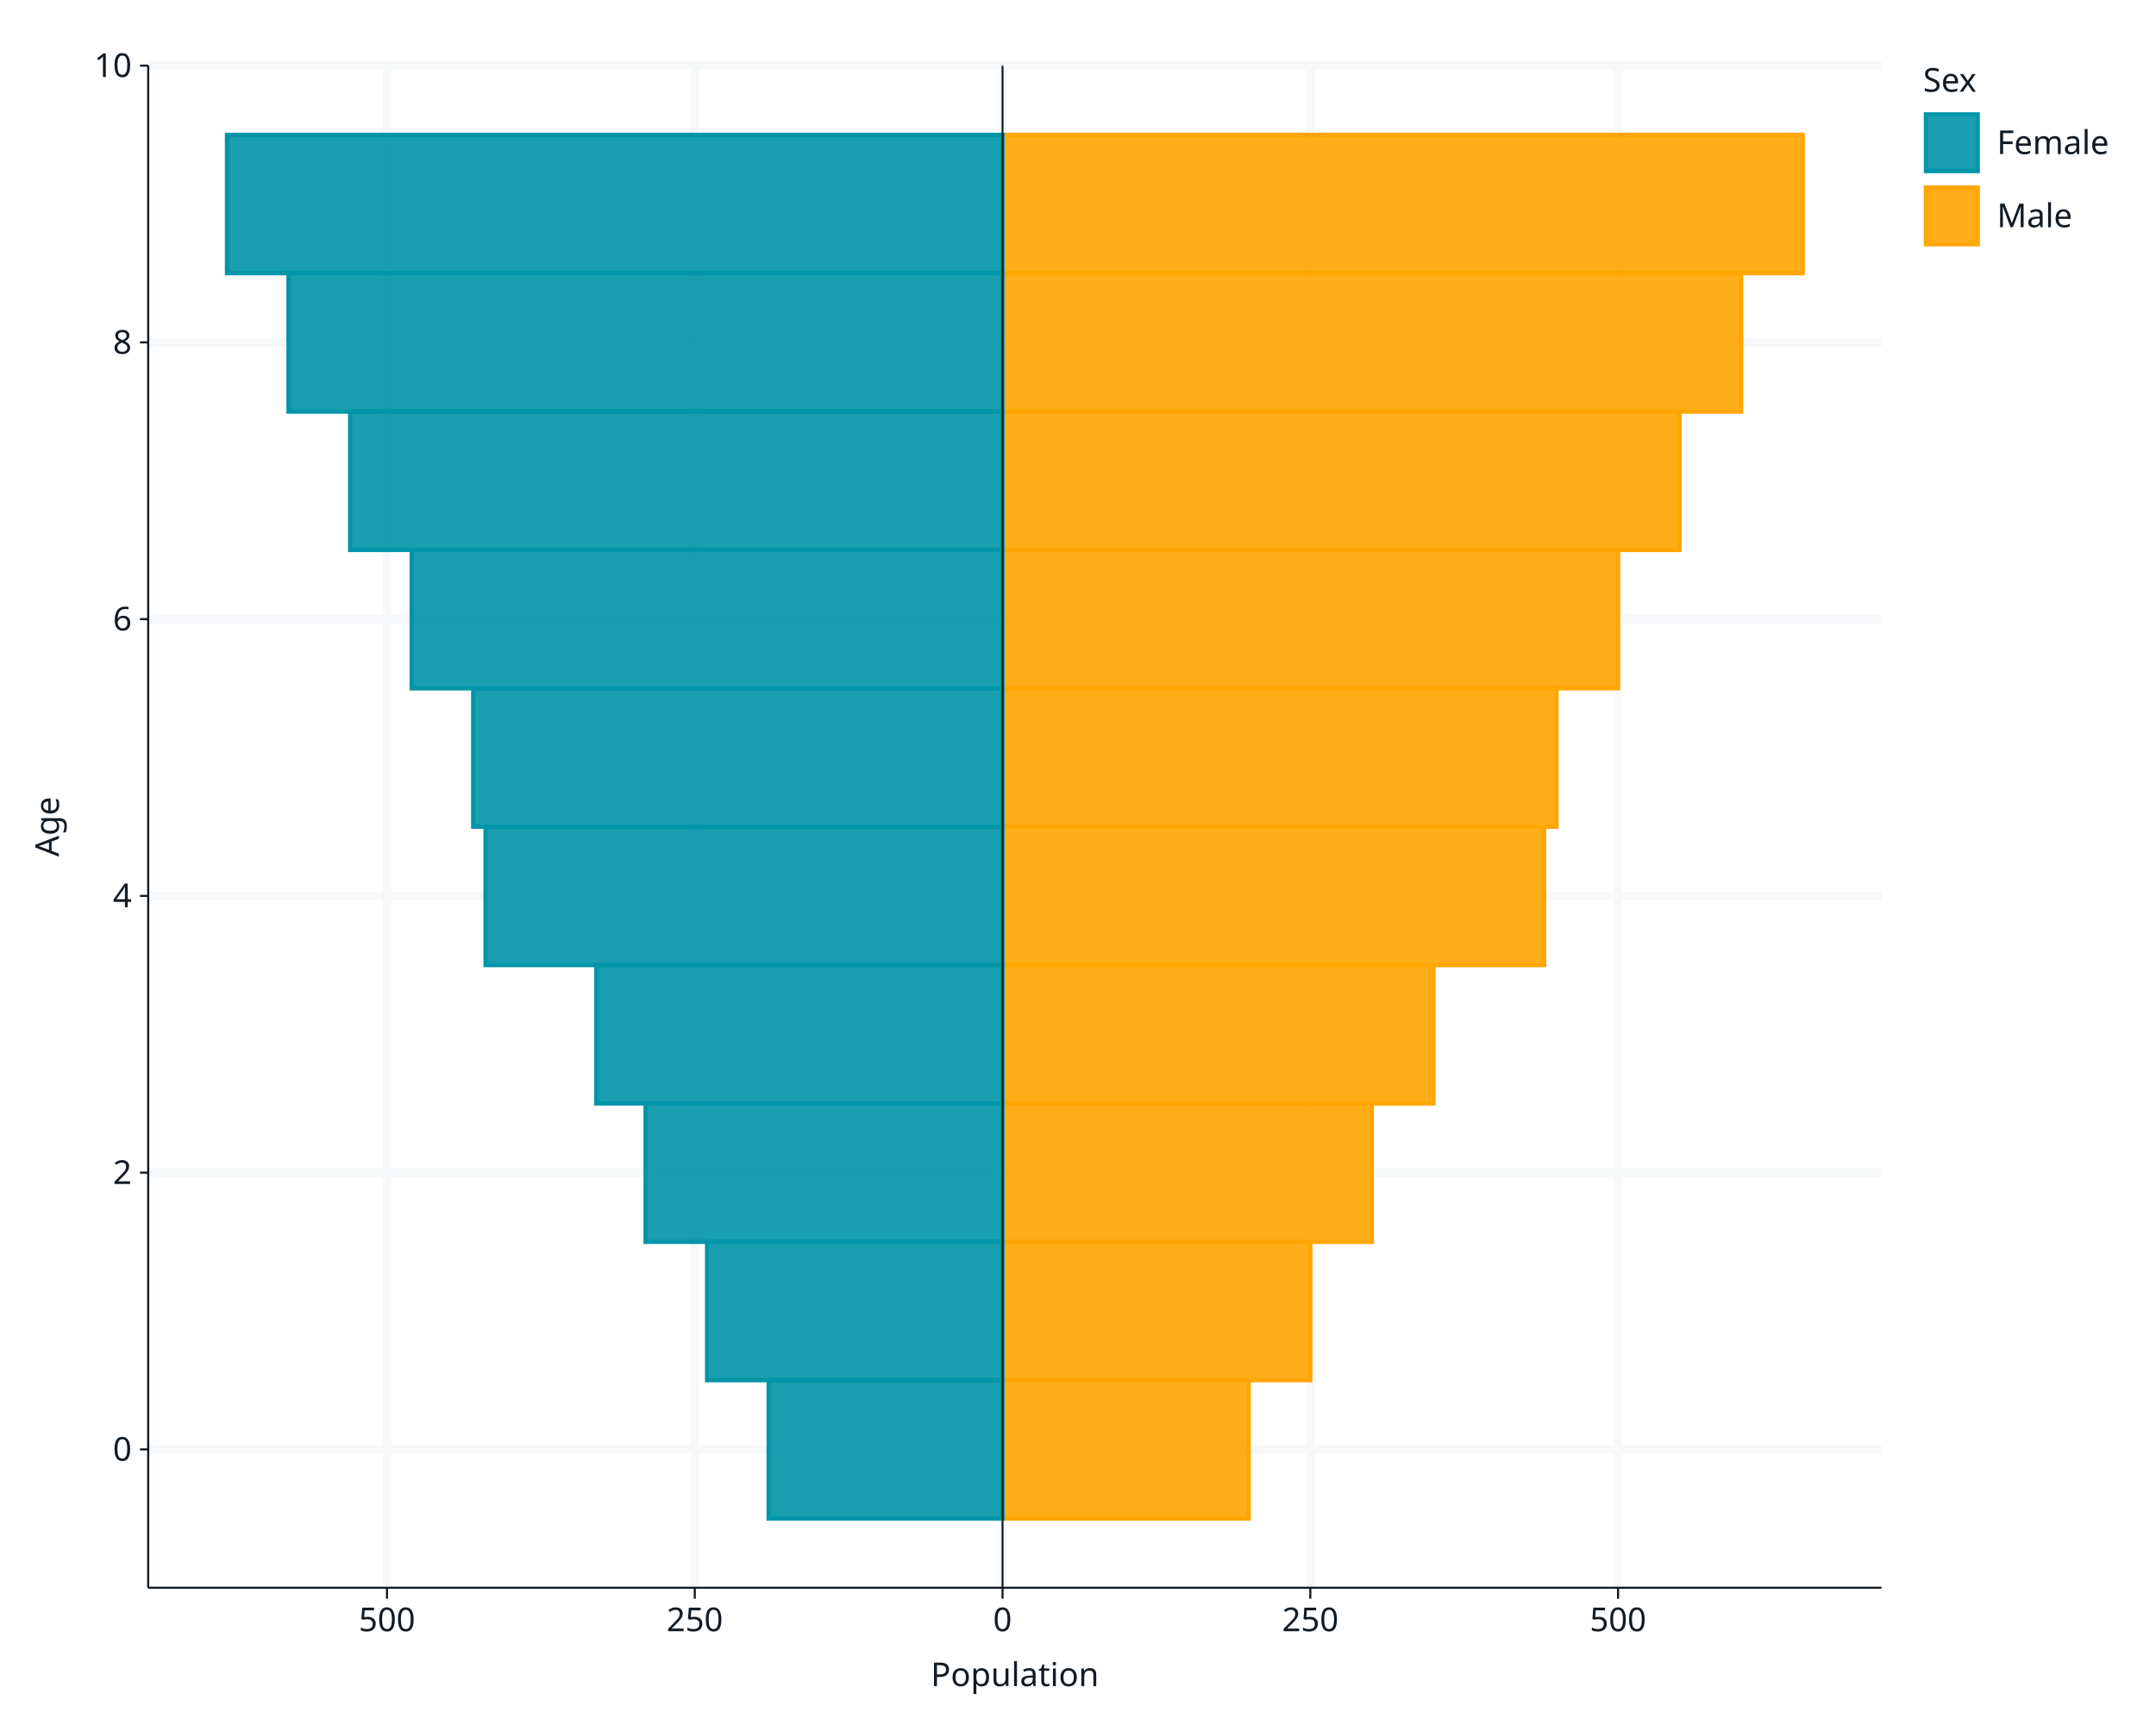
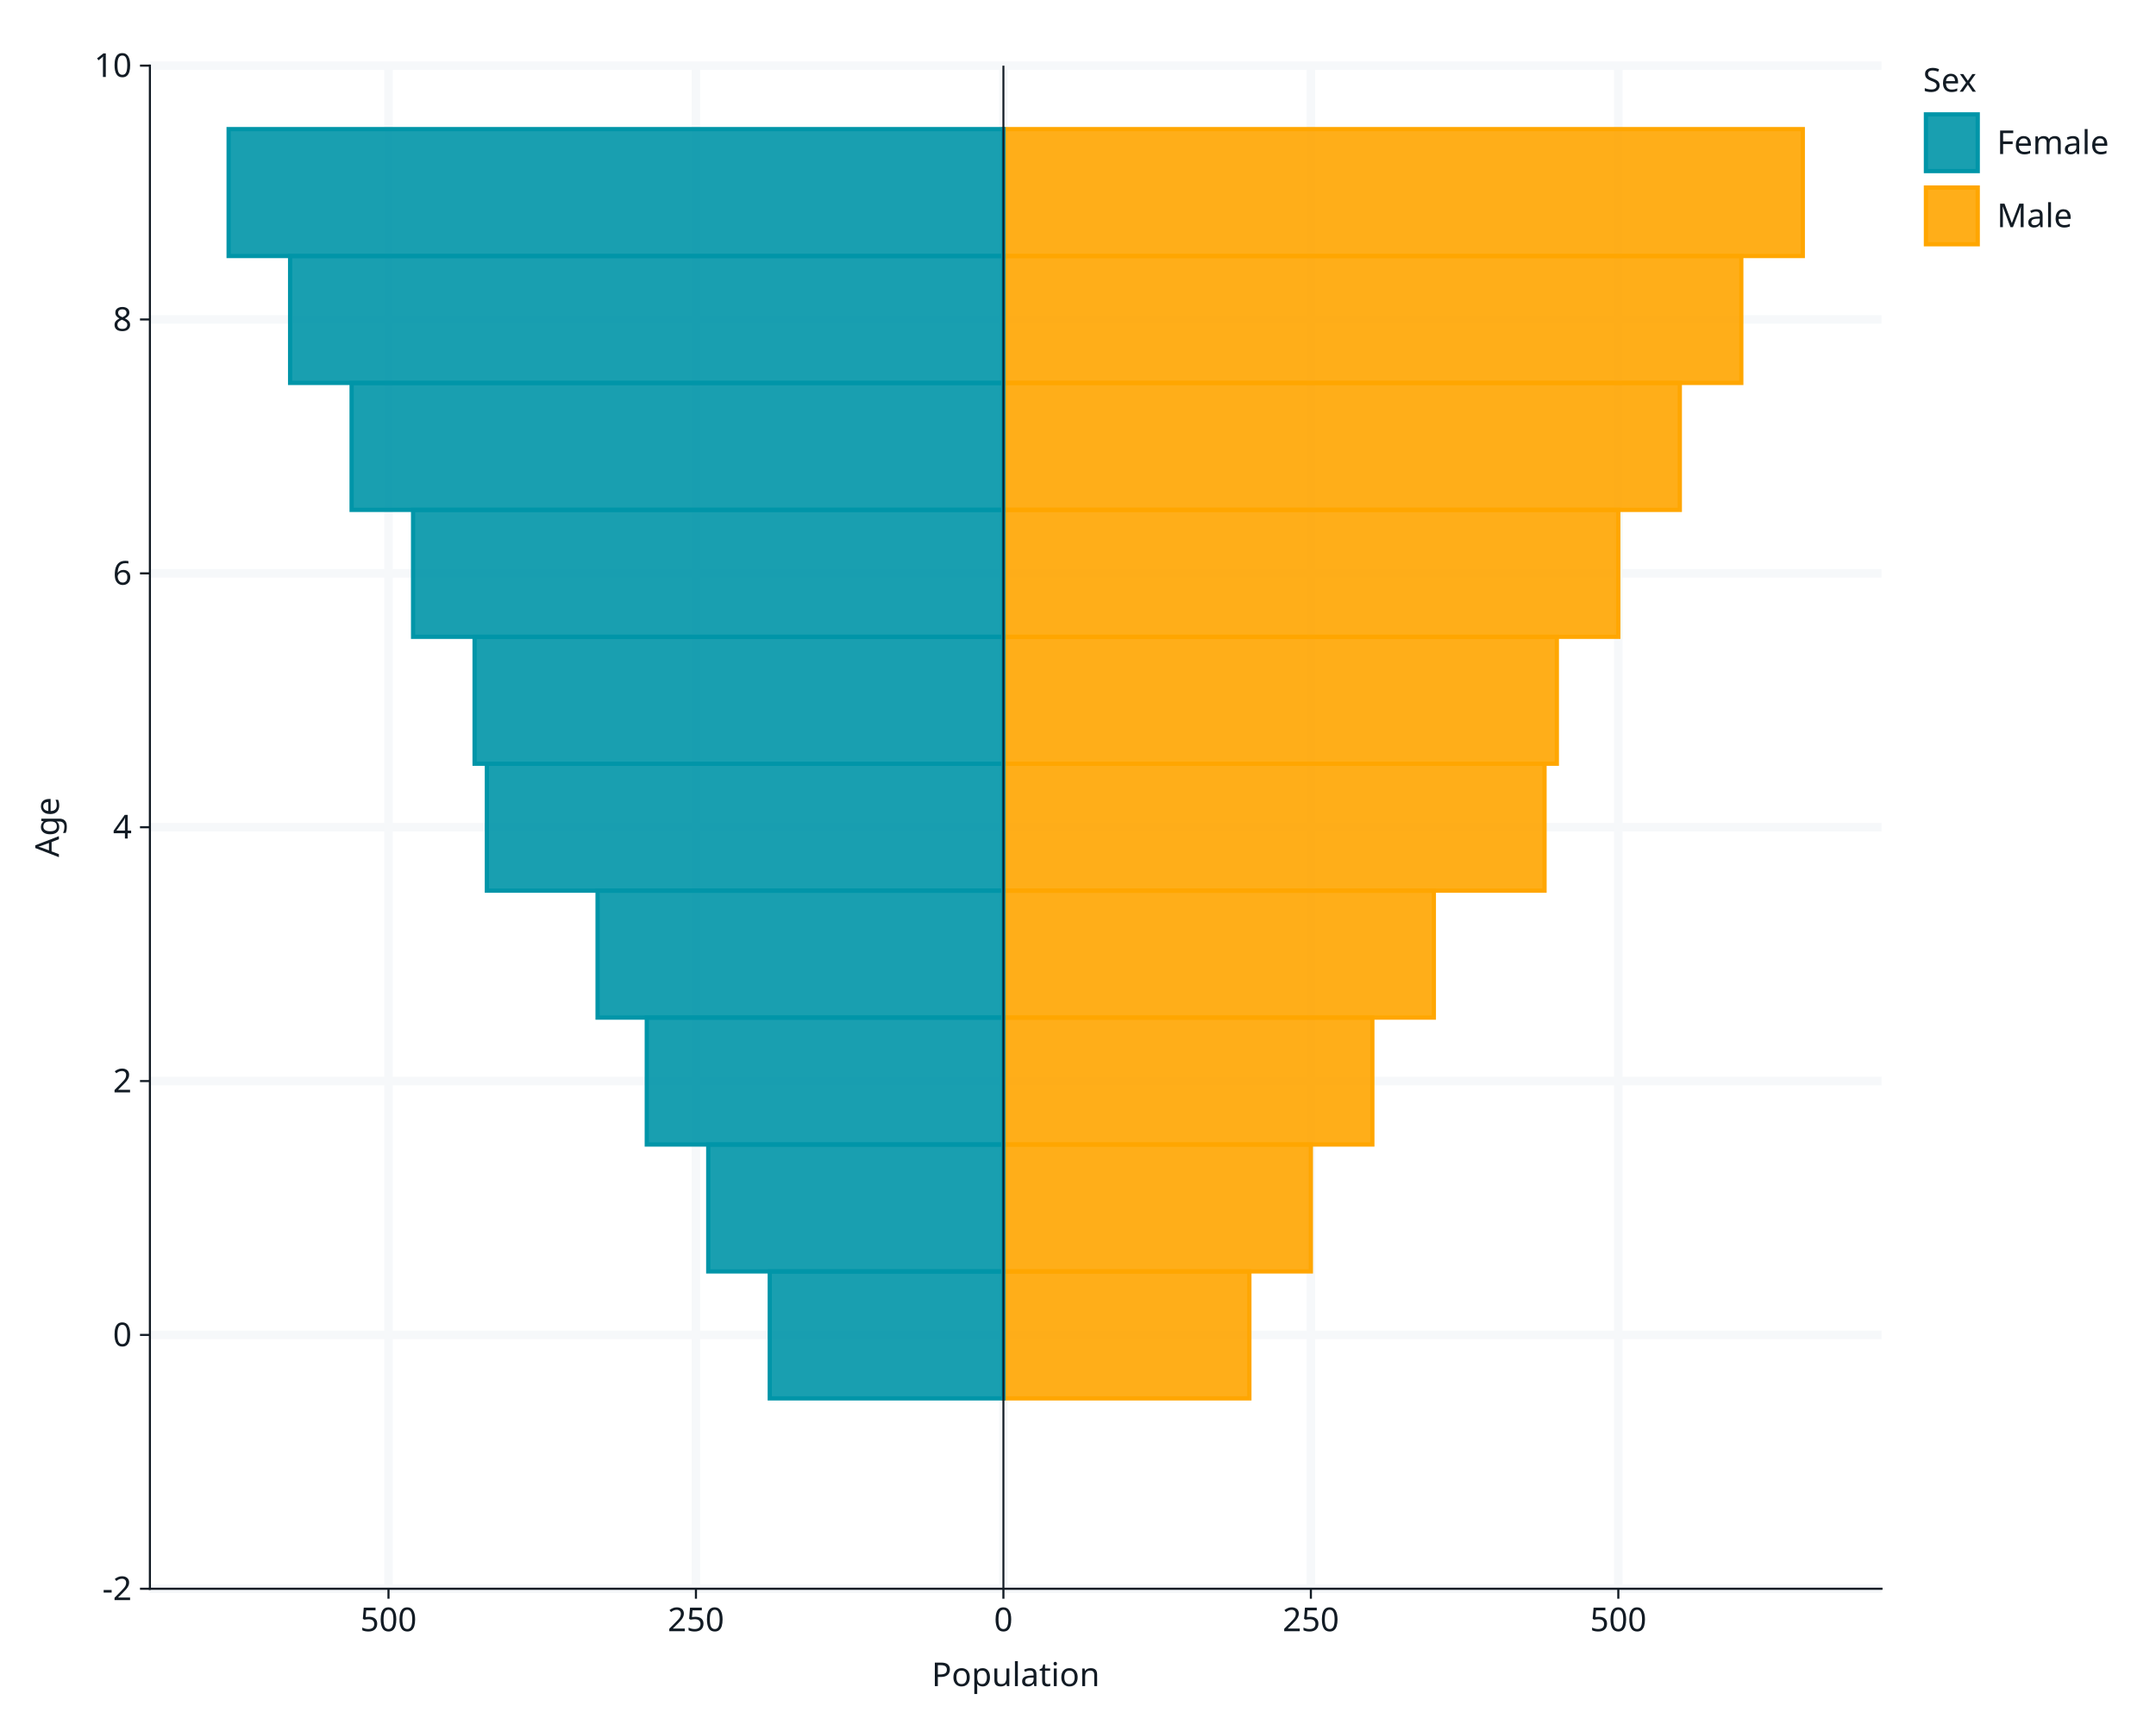
<svg xmlns="http://www.w3.org/2000/svg" class="svglite" data-engine-version="2.0" width="720.00pt" height="576.00pt" viewBox="0 0 720.00 576.00">
  <defs>
    <style type="text/css">
    .svglite line, .svglite polyline, .svglite polygon, .svglite path, .svglite rect, .svglite circle {
      fill: none;
      stroke: #000000;
      stroke-linecap: round;
      stroke-linejoin: round;
      stroke-miterlimit: 10.00;
    }
  </style>
  </defs>
  <rect width="100%" height="100%" style="stroke: none; fill: #FFFFFF;" />
  <defs>
    <clipPath id="cpMC4wMHw3MjAuMDB8MC4wMHw1NzYuMDA=">
      <rect x="0.00" y="0.00" width="720.00" height="576.00" />
    </clipPath>
  </defs>
  <g clip-path="url(#cpMC4wMHw3MjAuMDB8MC4wMHw1NzYuMDA=)">
-     <rect x="0" y="0.00" width="720.00" height="576.00" style="stroke-width: 1.07; stroke: #FFFFFF; fill: #FFFFFF;" />
-     <rect x="49.49" y="21.92" width="578.85" height="508.26" style="stroke-width: 1.07; stroke: #FFFFFF; fill: #FFFFFF;" />
-     <polyline points="49.49,483.97 628.33,483.97 " style="stroke-width: 2.84; stroke: #F6F8FA; stroke-linecap: butt;" />
-     <polyline points="49.49,391.56 628.33,391.56 " style="stroke-width: 2.84; stroke: #F6F8FA; stroke-linecap: butt;" />
-     <polyline points="49.49,299.15 628.33,299.15 " style="stroke-width: 2.84; stroke: #F6F8FA; stroke-linecap: butt;" />
-     <polyline points="49.49,206.74 628.33,206.74 " style="stroke-width: 2.84; stroke: #F6F8FA; stroke-linecap: butt;" />
-     <polyline points="49.49,114.33 628.33,114.33 " style="stroke-width: 2.84; stroke: #F6F8FA; stroke-linecap: butt;" />
-     <polyline points="49.49,21.92 628.33,21.92 " style="stroke-width: 2.84; stroke: #F6F8FA; stroke-linecap: butt;" />
-     <polyline points="129.24,530.17 129.24,21.92 " style="stroke-width: 2.84; stroke: #F6F8FA; stroke-linecap: butt;" />
-     <polyline points="232.02,530.17 232.02,21.92 " style="stroke-width: 2.84; stroke: #F6F8FA; stroke-linecap: butt;" />
-     <polyline points="334.80,530.17 334.80,21.92 " style="stroke-width: 2.84; stroke: #F6F8FA; stroke-linecap: butt;" />
-     <polyline points="437.58,530.17 437.58,21.92 " style="stroke-width: 2.84; stroke: #F6F8FA; stroke-linecap: butt;" />
-     <polyline points="540.35,530.17 540.35,21.92 " style="stroke-width: 2.84; stroke: #F6F8FA; stroke-linecap: butt;" />
-     <rect x="334.80" y="460.87" width="82.22" height="46.21" style="stroke-width: 1.41; stroke: #FFA600; stroke-linecap: butt; stroke-linejoin: miter; fill: #FFA600; fill-opacity: 0.90;" />
-     <rect x="334.80" y="414.66" width="102.78" height="46.21" style="stroke-width: 1.41; stroke: #FFA600; stroke-linecap: butt; stroke-linejoin: miter; fill: #FFA600; fill-opacity: 0.90;" />
-     <rect x="334.80" y="368.46" width="123.33" height="46.21" style="stroke-width: 1.41; stroke: #FFA600; stroke-linecap: butt; stroke-linejoin: miter; fill: #FFA600; fill-opacity: 0.90;" />
-     <rect x="334.80" y="322.25" width="143.89" height="46.21" style="stroke-width: 1.41; stroke: #FFA600; stroke-linecap: butt; stroke-linejoin: miter; fill: #FFA600; fill-opacity: 0.90;" />
-     <rect x="334.80" y="276.05" width="180.89" height="46.21" style="stroke-width: 1.41; stroke: #FFA600; stroke-linecap: butt; stroke-linejoin: miter; fill: #FFA600; fill-opacity: 0.90;" />
-     <rect x="334.80" y="229.84" width="185.00" height="46.21" style="stroke-width: 1.41; stroke: #FFA600; stroke-linecap: butt; stroke-linejoin: miter; fill: #FFA600; fill-opacity: 0.90;" />
-     <rect x="334.80" y="183.64" width="205.56" height="46.21" style="stroke-width: 1.41; stroke: #FFA600; stroke-linecap: butt; stroke-linejoin: miter; fill: #FFA600; fill-opacity: 0.90;" />
-     <rect x="334.80" y="137.43" width="226.11" height="46.21" style="stroke-width: 1.41; stroke: #FFA600; stroke-linecap: butt; stroke-linejoin: miter; fill: #FFA600; fill-opacity: 0.90;" />
-     <rect x="334.80" y="91.23" width="246.67" height="46.21" style="stroke-width: 1.41; stroke: #FFA600; stroke-linecap: butt; stroke-linejoin: miter; fill: #FFA600; fill-opacity: 0.90;" />
-     <rect x="334.80" y="45.02" width="267.22" height="46.21" style="stroke-width: 1.41; stroke: #FFA600; stroke-linecap: butt; stroke-linejoin: miter; fill: #FFA600; fill-opacity: 0.90;" />
-     <rect x="256.69" y="460.87" width="78.11" height="46.21" style="stroke-width: 1.41; stroke: #0095A8; stroke-linecap: butt; stroke-linejoin: miter; fill: #0095A8; fill-opacity: 0.90;" />
-     <rect x="236.13" y="414.66" width="98.67" height="46.21" style="stroke-width: 1.41; stroke: #0095A8; stroke-linecap: butt; stroke-linejoin: miter; fill: #0095A8; fill-opacity: 0.90;" />
-     <rect x="215.58" y="368.46" width="119.22" height="46.21" style="stroke-width: 1.41; stroke: #0095A8; stroke-linecap: butt; stroke-linejoin: miter; fill: #0095A8; fill-opacity: 0.90;" />
-     <rect x="199.13" y="322.25" width="135.67" height="46.21" style="stroke-width: 1.41; stroke: #0095A8; stroke-linecap: butt; stroke-linejoin: miter; fill: #0095A8; fill-opacity: 0.90;" />
-     <rect x="162.13" y="276.05" width="172.67" height="46.21" style="stroke-width: 1.41; stroke: #0095A8; stroke-linecap: butt; stroke-linejoin: miter; fill: #0095A8; fill-opacity: 0.90;" />
-     <rect x="158.02" y="229.84" width="176.78" height="46.21" style="stroke-width: 1.41; stroke: #0095A8; stroke-linecap: butt; stroke-linejoin: miter; fill: #0095A8; fill-opacity: 0.90;" />
-     <rect x="137.47" y="183.64" width="197.33" height="46.21" style="stroke-width: 1.41; stroke: #0095A8; stroke-linecap: butt; stroke-linejoin: miter; fill: #0095A8; fill-opacity: 0.90;" />
-     <rect x="116.91" y="137.43" width="217.89" height="46.21" style="stroke-width: 1.41; stroke: #0095A8; stroke-linecap: butt; stroke-linejoin: miter; fill: #0095A8; fill-opacity: 0.90;" />
-     <rect x="96.35" y="91.23" width="238.44" height="46.21" style="stroke-width: 1.41; stroke: #0095A8; stroke-linecap: butt; stroke-linejoin: miter; fill: #0095A8; fill-opacity: 0.90;" />
-     <rect x="75.80" y="45.02" width="259.00" height="46.21" style="stroke-width: 1.41; stroke: #0095A8; stroke-linecap: butt; stroke-linejoin: miter; fill: #0095A8; fill-opacity: 0.90;" />
-     <line x1="334.80" y1="530.17" x2="334.80" y2="21.92" style="stroke-width: 0.65; stroke: #121B24; stroke-linecap: butt;" />
-     <polyline points="49.49,530.17 49.49,21.92 " style="stroke-width: 0.70; stroke: #121B24; stroke-linecap: butt;" />
-     <text x="44.01" y="487.75" text-anchor="end" style="font-size: 11.00px; fill: #121B24; font-family: sans;" textLength="6.12px" lengthAdjust="spacingAndGlyphs">0</text>
-     <text x="44.01" y="395.34" text-anchor="end" style="font-size: 11.00px; fill: #121B24; font-family: sans;" textLength="6.12px" lengthAdjust="spacingAndGlyphs">2</text>
-     <text x="44.01" y="302.93" text-anchor="end" style="font-size: 11.00px; fill: #121B24; font-family: sans;" textLength="6.12px" lengthAdjust="spacingAndGlyphs">4</text>
-     <text x="44.01" y="210.52" text-anchor="end" style="font-size: 11.00px; fill: #121B24; font-family: sans;" textLength="6.12px" lengthAdjust="spacingAndGlyphs">6</text>
-     <text x="44.01" y="118.11" text-anchor="end" style="font-size: 11.00px; fill: #121B24; font-family: sans;" textLength="6.12px" lengthAdjust="spacingAndGlyphs">8</text>
+     <rect x="0.00" y="0.00" width="720.00" height="576.00" style="stroke-width: 1.07; stroke: #FFFFFF; fill: #FFFFFF;" />
+     <rect x="50.06" y="21.92" width="578.27" height="508.60" style="stroke-width: 1.07; stroke: #FFFFFF; fill: #FFFFFF;" />
+     <polyline points="50.06,530.51 628.33,530.51 " style="stroke-width: 2.84; stroke: #F6F8FA; stroke-linecap: butt;" />
+     <polyline points="50.06,445.75 628.33,445.75 " style="stroke-width: 2.84; stroke: #F6F8FA; stroke-linecap: butt;" />
+     <polyline points="50.06,360.98 628.33,360.98 " style="stroke-width: 2.84; stroke: #F6F8FA; stroke-linecap: butt;" />
+     <polyline points="50.06,276.22 628.33,276.22 " style="stroke-width: 2.84; stroke: #F6F8FA; stroke-linecap: butt;" />
+     <polyline points="50.06,191.45 628.33,191.45 " style="stroke-width: 2.84; stroke: #F6F8FA; stroke-linecap: butt;" />
+     <polyline points="50.06,106.68 628.33,106.68 " style="stroke-width: 2.84; stroke: #F6F8FA; stroke-linecap: butt;" />
+     <polyline points="50.06,21.92 628.33,21.92 " style="stroke-width: 2.84; stroke: #F6F8FA; stroke-linecap: butt;" />
+     <polyline points="129.74,530.51 129.74,21.92 " style="stroke-width: 2.84; stroke: #F6F8FA; stroke-linecap: butt;" />
+     <polyline points="232.41,530.51 232.41,21.92 " style="stroke-width: 2.84; stroke: #F6F8FA; stroke-linecap: butt;" />
+     <polyline points="335.09,530.51 335.09,21.92 " style="stroke-width: 2.84; stroke: #F6F8FA; stroke-linecap: butt;" />
+     <polyline points="437.77,530.51 437.77,21.92 " style="stroke-width: 2.84; stroke: #F6F8FA; stroke-linecap: butt;" />
+     <polyline points="540.44,530.51 540.44,21.92 " style="stroke-width: 2.84; stroke: #F6F8FA; stroke-linecap: butt;" />
+     <rect x="335.09" y="424.56" width="82.14" height="42.38" style="stroke-width: 1.41; stroke: #FFA600; stroke-linecap: butt; stroke-linejoin: miter; fill: #FFA600; fill-opacity: 0.90;" />
+     <rect x="335.09" y="382.17" width="102.68" height="42.38" style="stroke-width: 1.41; stroke: #FFA600; stroke-linecap: butt; stroke-linejoin: miter; fill: #FFA600; fill-opacity: 0.90;" />
+     <rect x="335.09" y="339.79" width="123.21" height="42.38" style="stroke-width: 1.41; stroke: #FFA600; stroke-linecap: butt; stroke-linejoin: miter; fill: #FFA600; fill-opacity: 0.90;" />
+     <rect x="335.09" y="297.41" width="143.75" height="42.38" style="stroke-width: 1.41; stroke: #FFA600; stroke-linecap: butt; stroke-linejoin: miter; fill: #FFA600; fill-opacity: 0.90;" />
+     <rect x="335.09" y="255.02" width="180.71" height="42.38" style="stroke-width: 1.41; stroke: #FFA600; stroke-linecap: butt; stroke-linejoin: miter; fill: #FFA600; fill-opacity: 0.90;" />
+     <rect x="335.09" y="212.64" width="184.82" height="42.38" style="stroke-width: 1.41; stroke: #FFA600; stroke-linecap: butt; stroke-linejoin: miter; fill: #FFA600; fill-opacity: 0.90;" />
+     <rect x="335.09" y="170.26" width="205.35" height="42.38" style="stroke-width: 1.41; stroke: #FFA600; stroke-linecap: butt; stroke-linejoin: miter; fill: #FFA600; fill-opacity: 0.90;" />
+     <rect x="335.09" y="127.88" width="225.89" height="42.38" style="stroke-width: 1.41; stroke: #FFA600; stroke-linecap: butt; stroke-linejoin: miter; fill: #FFA600; fill-opacity: 0.90;" />
+     <rect x="335.09" y="85.49" width="246.42" height="42.38" style="stroke-width: 1.41; stroke: #FFA600; stroke-linecap: butt; stroke-linejoin: miter; fill: #FFA600; fill-opacity: 0.90;" />
+     <rect x="335.09" y="43.11" width="266.96" height="42.38" style="stroke-width: 1.41; stroke: #FFA600; stroke-linecap: butt; stroke-linejoin: miter; fill: #FFA600; fill-opacity: 0.90;" />
+     <rect x="257.06" y="424.56" width="78.03" height="42.38" style="stroke-width: 1.41; stroke: #0095A8; stroke-linecap: butt; stroke-linejoin: miter; fill: #0095A8; fill-opacity: 0.90;" />
+     <rect x="236.52" y="382.17" width="98.57" height="42.38" style="stroke-width: 1.41; stroke: #0095A8; stroke-linecap: butt; stroke-linejoin: miter; fill: #0095A8; fill-opacity: 0.90;" />
+     <rect x="215.99" y="339.79" width="119.10" height="42.38" style="stroke-width: 1.41; stroke: #0095A8; stroke-linecap: butt; stroke-linejoin: miter; fill: #0095A8; fill-opacity: 0.90;" />
+     <rect x="199.56" y="297.41" width="135.53" height="42.38" style="stroke-width: 1.41; stroke: #0095A8; stroke-linecap: butt; stroke-linejoin: miter; fill: #0095A8; fill-opacity: 0.90;" />
+     <rect x="162.59" y="255.02" width="172.50" height="42.38" style="stroke-width: 1.41; stroke: #0095A8; stroke-linecap: butt; stroke-linejoin: miter; fill: #0095A8; fill-opacity: 0.90;" />
+     <rect x="158.49" y="212.64" width="176.60" height="42.38" style="stroke-width: 1.41; stroke: #0095A8; stroke-linecap: butt; stroke-linejoin: miter; fill: #0095A8; fill-opacity: 0.90;" />
+     <rect x="137.95" y="170.26" width="197.14" height="42.38" style="stroke-width: 1.41; stroke: #0095A8; stroke-linecap: butt; stroke-linejoin: miter; fill: #0095A8; fill-opacity: 0.90;" />
+     <rect x="117.42" y="127.88" width="217.67" height="42.38" style="stroke-width: 1.41; stroke: #0095A8; stroke-linecap: butt; stroke-linejoin: miter; fill: #0095A8; fill-opacity: 0.90;" />
+     <rect x="96.88" y="85.49" width="238.21" height="42.38" style="stroke-width: 1.41; stroke: #0095A8; stroke-linecap: butt; stroke-linejoin: miter; fill: #0095A8; fill-opacity: 0.90;" />
+     <rect x="76.35" y="43.11" width="258.74" height="42.38" style="stroke-width: 1.41; stroke: #0095A8; stroke-linecap: butt; stroke-linejoin: miter; fill: #0095A8; fill-opacity: 0.90;" />
+     <line x1="335.09" y1="530.51" x2="335.09" y2="21.92" style="stroke-width: 0.65; stroke: #121B24; stroke-linecap: butt;" />
+     <polyline points="50.06,530.51 50.06,21.92 " style="stroke-width: 0.70; stroke: #121B24; stroke-linecap: square;" />
+     <text x="44.01" y="534.30" text-anchor="end" style="font-size: 11.00px; fill: #121B24; font-family: sans;" textLength="9.78px" lengthAdjust="spacingAndGlyphs">-2</text>
+     <text x="44.01" y="449.53" text-anchor="end" style="font-size: 11.00px; fill: #121B24; font-family: sans;" textLength="6.12px" lengthAdjust="spacingAndGlyphs">0</text>
+     <text x="44.01" y="364.77" text-anchor="end" style="font-size: 11.00px; fill: #121B24; font-family: sans;" textLength="6.12px" lengthAdjust="spacingAndGlyphs">2</text>
+     <text x="44.01" y="280.00" text-anchor="end" style="font-size: 11.00px; fill: #121B24; font-family: sans;" textLength="6.12px" lengthAdjust="spacingAndGlyphs">4</text>
+     <text x="44.01" y="195.23" text-anchor="end" style="font-size: 11.00px; fill: #121B24; font-family: sans;" textLength="6.12px" lengthAdjust="spacingAndGlyphs">6</text>
+     <text x="44.01" y="110.47" text-anchor="end" style="font-size: 11.00px; fill: #121B24; font-family: sans;" textLength="6.12px" lengthAdjust="spacingAndGlyphs">8</text>
    <text x="44.01" y="25.70" text-anchor="end" style="font-size: 11.00px; fill: #121B24; font-family: sans;" textLength="12.24px" lengthAdjust="spacingAndGlyphs">10</text>
-     <polyline points="46.75,483.97 49.49,483.97 " style="stroke-width: 0.70; stroke: #121B24; stroke-linecap: butt;" />
-     <polyline points="46.75,391.56 49.49,391.56 " style="stroke-width: 0.70; stroke: #121B24; stroke-linecap: butt;" />
-     <polyline points="46.75,299.15 49.49,299.15 " style="stroke-width: 0.70; stroke: #121B24; stroke-linecap: butt;" />
-     <polyline points="46.75,206.74 49.49,206.74 " style="stroke-width: 0.70; stroke: #121B24; stroke-linecap: butt;" />
-     <polyline points="46.75,114.33 49.49,114.33 " style="stroke-width: 0.70; stroke: #121B24; stroke-linecap: butt;" />
-     <polyline points="46.75,21.92 49.49,21.92 " style="stroke-width: 0.70; stroke: #121B24; stroke-linecap: butt;" />
-     <polyline points="49.49,530.17 628.33,530.17 " style="stroke-width: 0.70; stroke: #121B24; stroke-linecap: butt;" />
-     <polyline points="129.24,533.83 129.24,530.17 " style="stroke-width: 0.70; stroke: #121B24; stroke-linecap: butt;" />
-     <polyline points="232.02,533.83 232.02,530.17 " style="stroke-width: 0.70; stroke: #121B24; stroke-linecap: butt;" />
-     <polyline points="334.80,533.83 334.80,530.17 " style="stroke-width: 0.70; stroke: #121B24; stroke-linecap: butt;" />
-     <polyline points="437.58,533.83 437.58,530.17 " style="stroke-width: 0.70; stroke: #121B24; stroke-linecap: butt;" />
-     <polyline points="540.35,533.83 540.35,530.17 " style="stroke-width: 0.70; stroke: #121B24; stroke-linecap: butt;" />
-     <text x="129.24" y="544.68" text-anchor="middle" style="font-size: 11.00px; fill: #121B24; font-family: sans;" textLength="18.35px" lengthAdjust="spacingAndGlyphs">500</text>
-     <text x="232.02" y="544.68" text-anchor="middle" style="font-size: 11.00px; fill: #121B24; font-family: sans;" textLength="18.35px" lengthAdjust="spacingAndGlyphs">250</text>
-     <text x="334.80" y="544.68" text-anchor="middle" style="font-size: 11.00px; fill: #121B24; font-family: sans;" textLength="6.12px" lengthAdjust="spacingAndGlyphs">0</text>
-     <text x="437.58" y="544.68" text-anchor="middle" style="font-size: 11.00px; fill: #121B24; font-family: sans;" textLength="18.35px" lengthAdjust="spacingAndGlyphs">250</text>
-     <text x="540.35" y="544.68" text-anchor="middle" style="font-size: 11.00px; fill: #121B24; font-family: sans;" textLength="18.35px" lengthAdjust="spacingAndGlyphs">500</text>
-     <text x="338.91" y="563.02" text-anchor="middle" style="font-size: 11.00px; fill: #121B24; font-family: sans;" textLength="51.99px" lengthAdjust="spacingAndGlyphs">Population</text>
-     <text transform="translate(19.67,276.05) rotate(-90)" text-anchor="middle" style="font-size: 11.00px; fill: #121B24; font-family: sans;" textLength="19.58px" lengthAdjust="spacingAndGlyphs">Age</text>
+     <polyline points="46.75,530.51 50.06,530.51 " style="stroke-width: 0.70; stroke: #121B24; stroke-linecap: butt;" />
+     <polyline points="46.75,445.75 50.06,445.75 " style="stroke-width: 0.70; stroke: #121B24; stroke-linecap: butt;" />
+     <polyline points="46.75,360.98 50.06,360.98 " style="stroke-width: 0.70; stroke: #121B24; stroke-linecap: butt;" />
+     <polyline points="46.75,276.22 50.06,276.22 " style="stroke-width: 0.70; stroke: #121B24; stroke-linecap: butt;" />
+     <polyline points="46.75,191.45 50.06,191.45 " style="stroke-width: 0.70; stroke: #121B24; stroke-linecap: butt;" />
+     <polyline points="46.75,106.68 50.06,106.68 " style="stroke-width: 0.70; stroke: #121B24; stroke-linecap: butt;" />
+     <polyline points="46.75,21.92 50.06,21.92 " style="stroke-width: 0.70; stroke: #121B24; stroke-linecap: butt;" />
+     <polyline points="50.06,530.51 628.33,530.51 " style="stroke-width: 0.70; stroke: #121B24; stroke-linecap: square;" />
+     <polyline points="129.74,533.83 129.74,530.51 " style="stroke-width: 0.70; stroke: #121B24; stroke-linecap: butt;" />
+     <polyline points="232.41,533.83 232.41,530.51 " style="stroke-width: 0.70; stroke: #121B24; stroke-linecap: butt;" />
+     <polyline points="335.09,533.83 335.09,530.51 " style="stroke-width: 0.70; stroke: #121B24; stroke-linecap: butt;" />
+     <polyline points="437.77,533.83 437.77,530.51 " style="stroke-width: 0.70; stroke: #121B24; stroke-linecap: butt;" />
+     <polyline points="540.44,533.83 540.44,530.51 " style="stroke-width: 0.70; stroke: #121B24; stroke-linecap: butt;" />
+     <text x="129.74" y="544.68" text-anchor="middle" style="font-size: 11.00px; fill: #121B24; font-family: sans;" textLength="18.35px" lengthAdjust="spacingAndGlyphs">500</text>
+     <text x="232.41" y="544.68" text-anchor="middle" style="font-size: 11.00px; fill: #121B24; font-family: sans;" textLength="18.35px" lengthAdjust="spacingAndGlyphs">250</text>
+     <text x="335.09" y="544.68" text-anchor="middle" style="font-size: 11.00px; fill: #121B24; font-family: sans;" textLength="6.12px" lengthAdjust="spacingAndGlyphs">0</text>
+     <text x="437.77" y="544.68" text-anchor="middle" style="font-size: 11.00px; fill: #121B24; font-family: sans;" textLength="18.35px" lengthAdjust="spacingAndGlyphs">250</text>
+     <text x="540.44" y="544.68" text-anchor="middle" style="font-size: 11.00px; fill: #121B24; font-family: sans;" textLength="18.35px" lengthAdjust="spacingAndGlyphs">500</text>
+     <text x="339.20" y="563.02" text-anchor="middle" style="font-size: 11.00px; fill: #121B24; font-family: sans;" textLength="51.99px" lengthAdjust="spacingAndGlyphs">Population</text>
+     <text transform="translate(19.67,276.22) rotate(-90)" text-anchor="middle" style="font-size: 11.00px; fill: #121B24; font-family: sans;" textLength="19.58px" lengthAdjust="spacingAndGlyphs">Age</text>
    <rect x="634.00" y="21.92" width="64.08" height="68.79" style="stroke-width: 1.07; stroke: #FFFFFF; fill: #FFFFFF;" />
    <text x="642.22" y="30.63" style="font-size: 11.00px; fill: #121B24; font-family: sans;" textLength="18.96px" lengthAdjust="spacingAndGlyphs">Sex</text>
    <rect x="642.22" y="37.25" width="19.18" height="20.81" style="stroke-width: 1.07; stroke: #FFFFFF; fill: #FFFFFF;" />
    <rect x="643.16" y="38.19" width="17.31" height="18.94" style="stroke-width: 1.41; stroke: #0095A8; stroke-linecap: butt; stroke-linejoin: miter; fill: #0095A8; fill-opacity: 0.90;" />
    <rect x="642.22" y="61.68" width="19.18" height="20.81" style="stroke-width: 1.07; stroke: #FFFFFF; fill: #FFFFFF;" />
    <rect x="643.16" y="62.62" width="17.31" height="18.94" style="stroke-width: 1.41; stroke: #FFA600; stroke-linecap: butt; stroke-linejoin: miter; fill: #FFA600; fill-opacity: 0.90;" />
    <text x="666.88" y="51.44" style="font-size: 11.00px; fill: #121B24; font-family: sans;" textLength="36.68px" lengthAdjust="spacingAndGlyphs">Female</text>
    <text x="666.88" y="75.87" style="font-size: 11.00px; fill: #121B24; font-family: sans;" textLength="23.85px" lengthAdjust="spacingAndGlyphs">Male</text>
  </g>
</svg>
